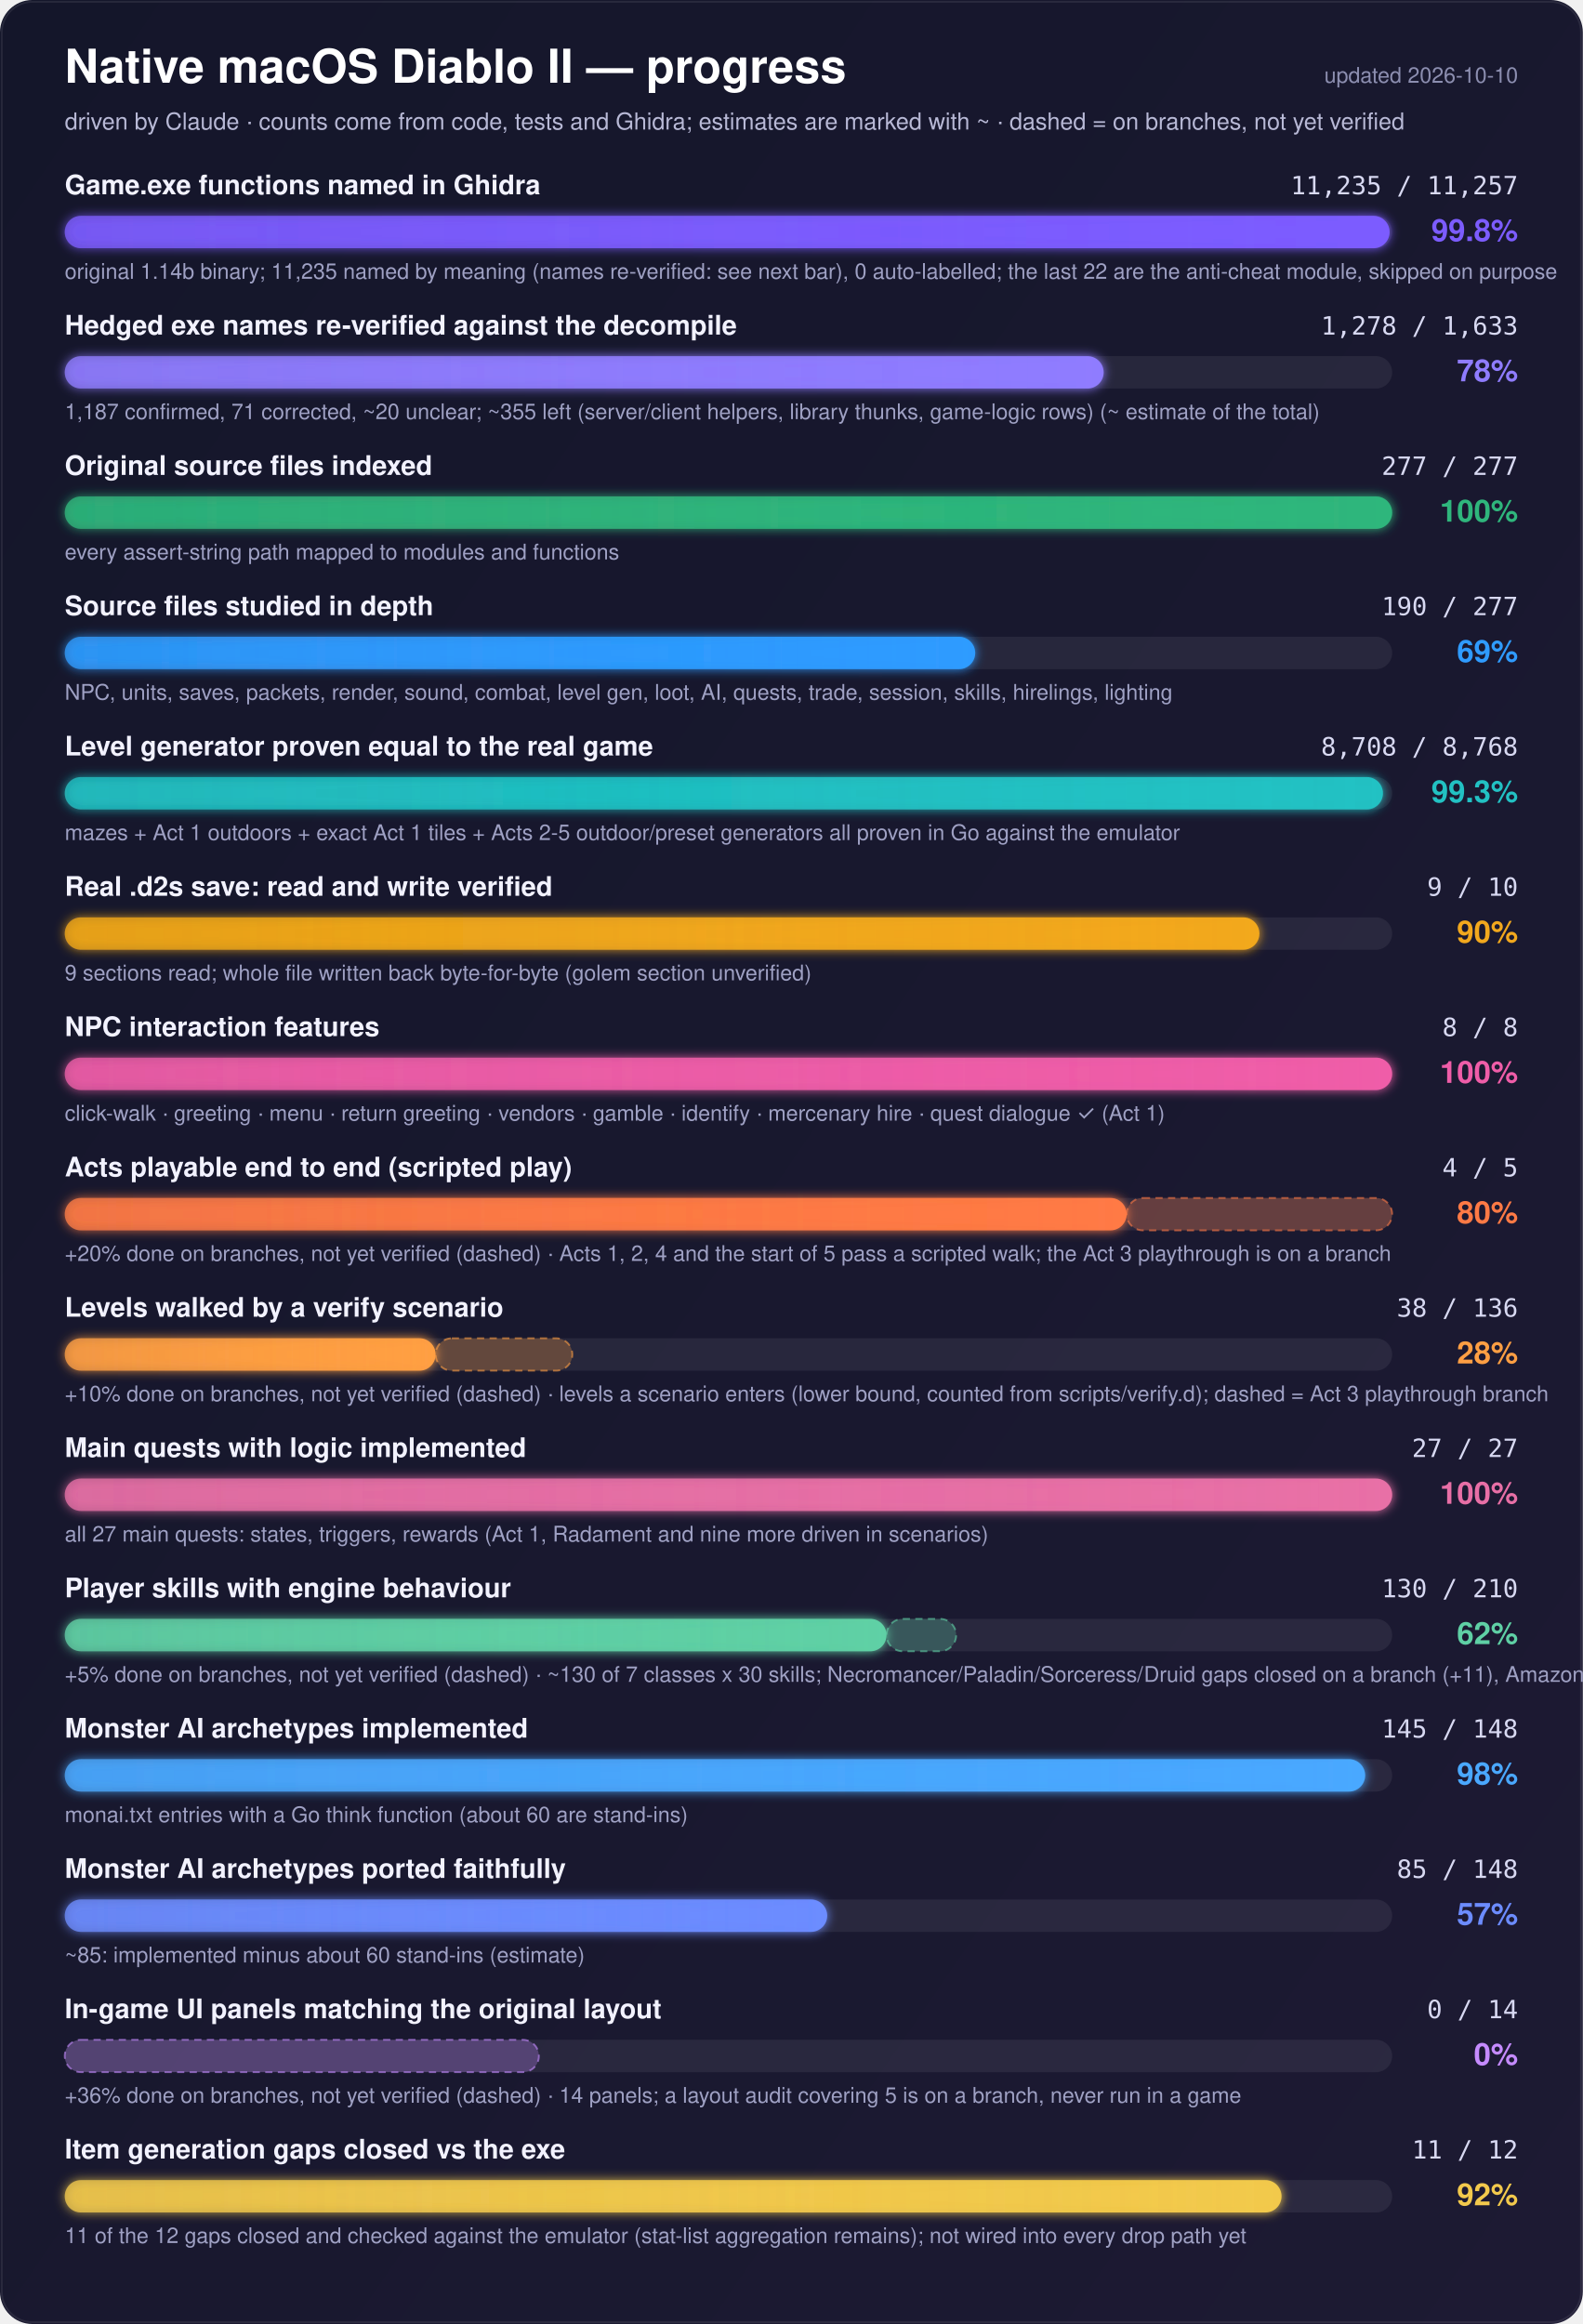
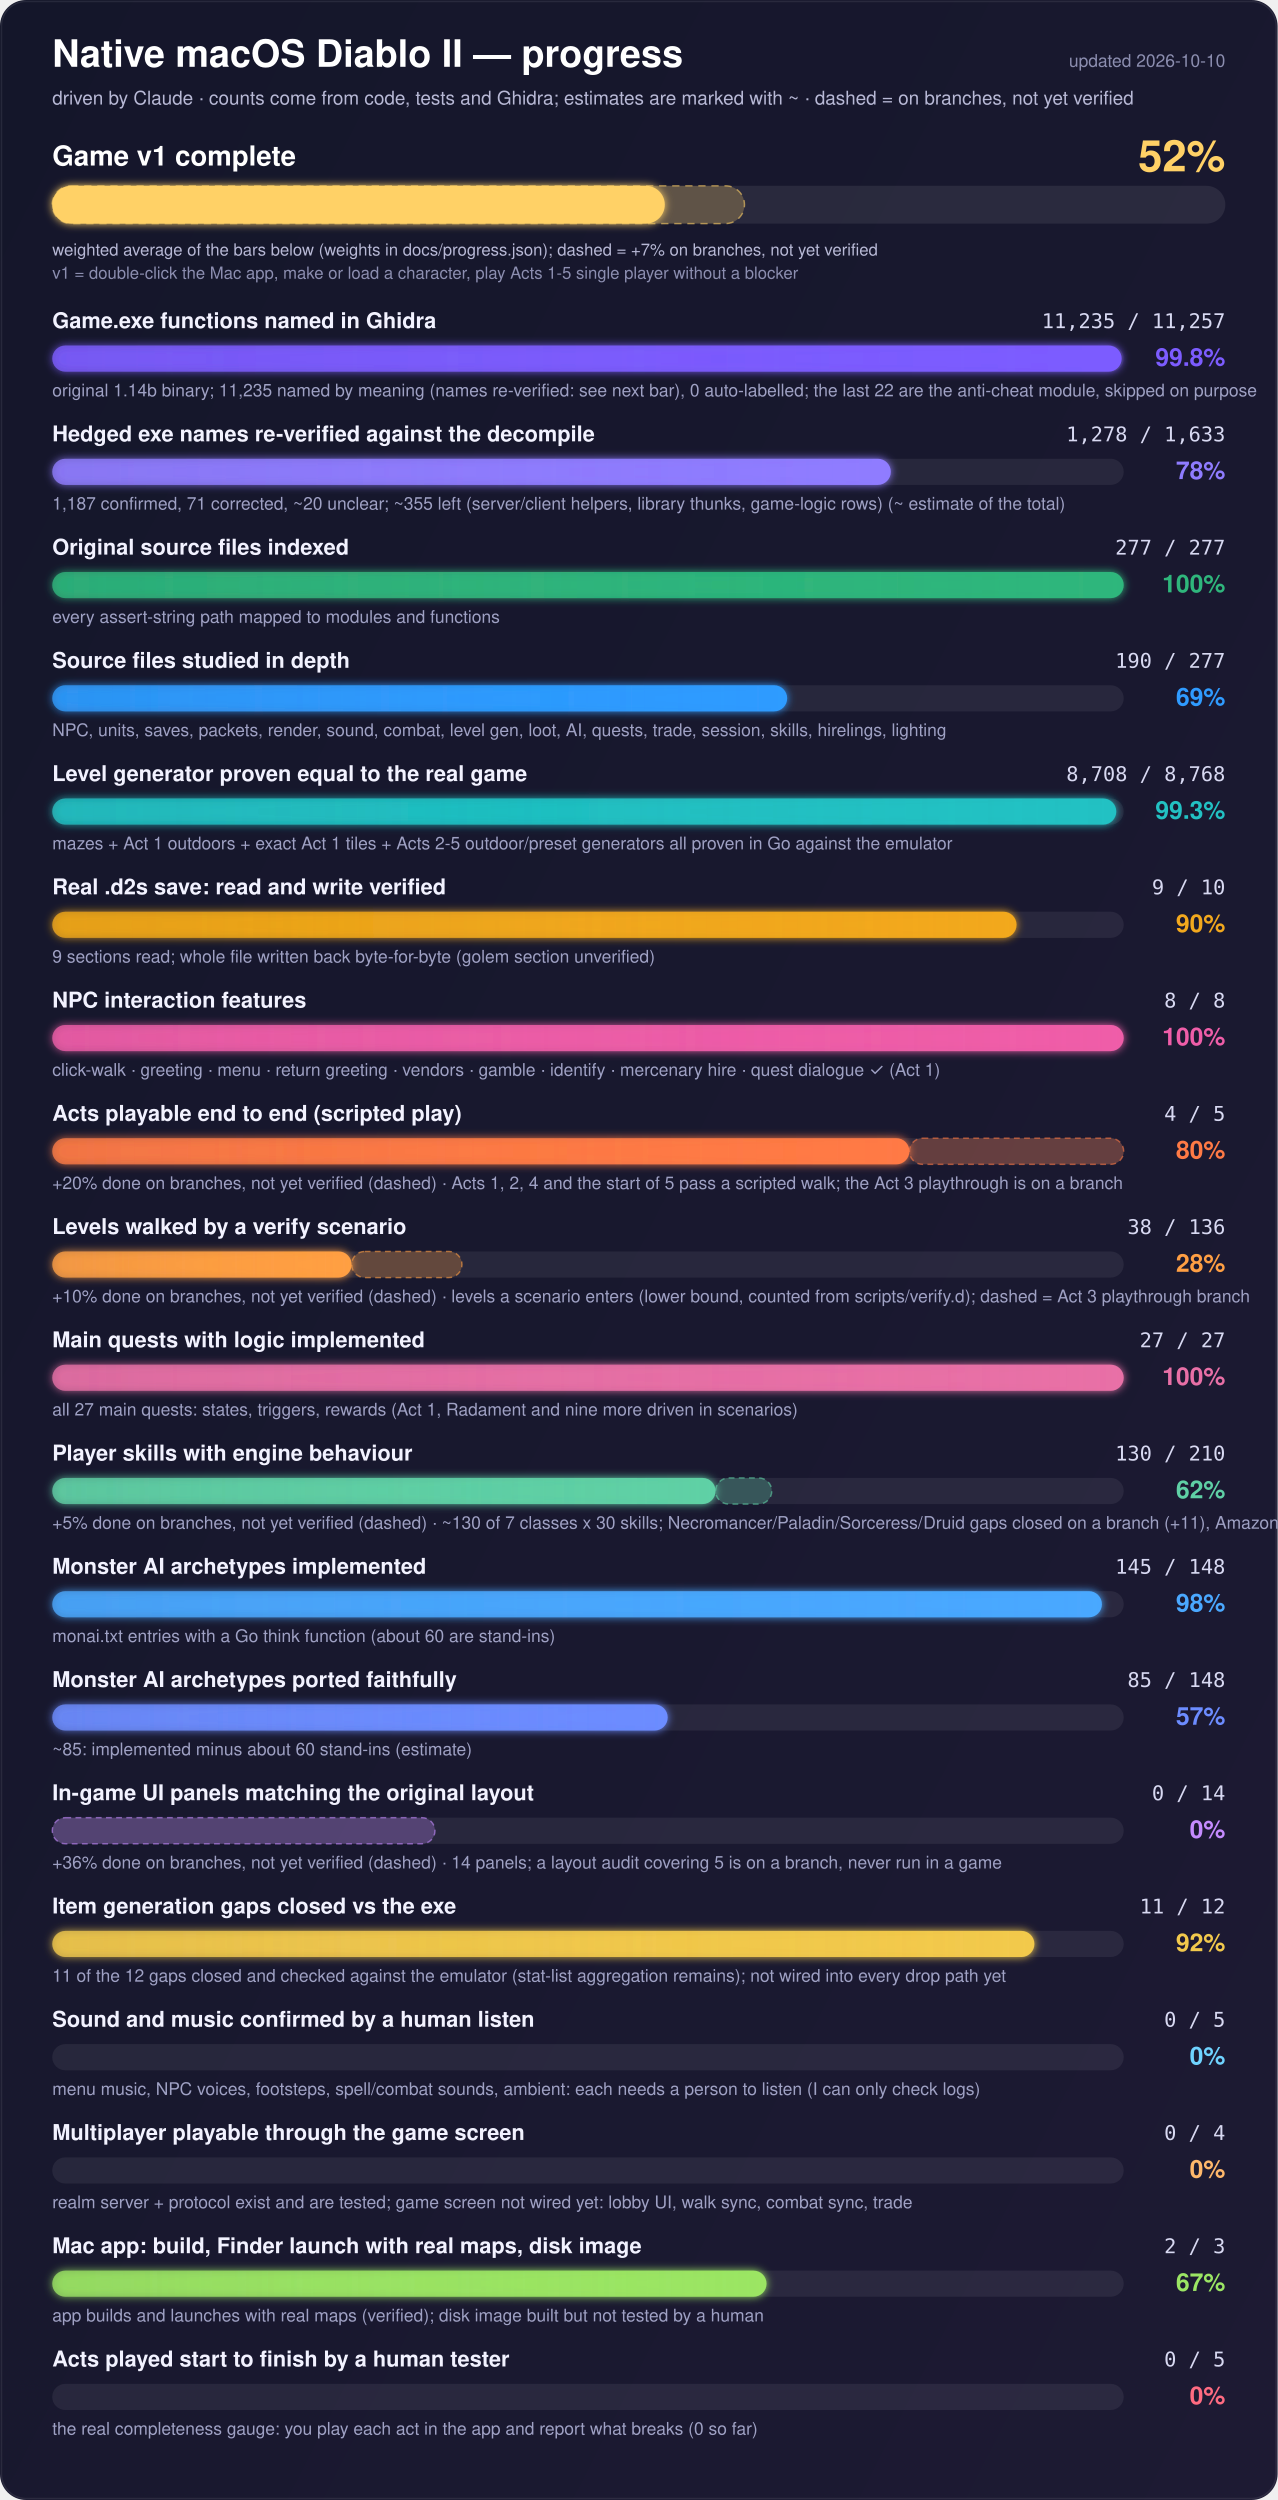
- <svg xmlns="http://www.w3.org/2000/svg" width="880" height="1292" viewBox="0 0 880 1292" role="img" aria-label="Native macOS Diablo II — progress">
+ <svg xmlns="http://www.w3.org/2000/svg" width="880" height="1722" viewBox="0 0 880 1722" role="img" aria-label="Native macOS Diablo II — progress">
  <defs>
    <linearGradient id="bg" x1="0" y1="0" x2="1" y2="1">
      <stop offset="0" stop-color="#14162a" />
      <stop offset="1" stop-color="#1d1a33" />
    </linearGradient>
    <linearGradient id="g0" x1="0" y1="0" x2="1" y2="0">
      <stop offset="0" stop-color="#7c5cff" stop-opacity="0.75" />
      <stop offset="1" stop-color="#7c5cff" />
    </linearGradient>
    <linearGradient id="g1" x1="0" y1="0" x2="1" y2="0">
      <stop offset="0" stop-color="#8f7cff" stop-opacity="0.75" />
      <stop offset="1" stop-color="#8f7cff" />
    </linearGradient>
    <linearGradient id="g2" x1="0" y1="0" x2="1" y2="0">
      <stop offset="0" stop-color="#2fb67c" stop-opacity="0.75" />
      <stop offset="1" stop-color="#2fb67c" />
    </linearGradient>
    <linearGradient id="g3" x1="0" y1="0" x2="1" y2="0">
      <stop offset="0" stop-color="#2f9bff" stop-opacity="0.75" />
      <stop offset="1" stop-color="#2f9bff" />
    </linearGradient>
    <linearGradient id="g4" x1="0" y1="0" x2="1" y2="0">
      <stop offset="0" stop-color="#22c1c3" stop-opacity="0.75" />
      <stop offset="1" stop-color="#22c1c3" />
    </linearGradient>
    <linearGradient id="g5" x1="0" y1="0" x2="1" y2="0">
      <stop offset="0" stop-color="#f2a81d" stop-opacity="0.75" />
      <stop offset="1" stop-color="#f2a81d" />
    </linearGradient>
    <linearGradient id="g6" x1="0" y1="0" x2="1" y2="0">
      <stop offset="0" stop-color="#ef5da8" stop-opacity="0.75" />
      <stop offset="1" stop-color="#ef5da8" />
    </linearGradient>
    <linearGradient id="g7" x1="0" y1="0" x2="1" y2="0">
      <stop offset="0" stop-color="#ff7a45" stop-opacity="0.75" />
      <stop offset="1" stop-color="#ff7a45" />
    </linearGradient>
    <linearGradient id="g8" x1="0" y1="0" x2="1" y2="0">
      <stop offset="0" stop-color="#ff9f43" stop-opacity="0.75" />
      <stop offset="1" stop-color="#ff9f43" />
    </linearGradient>
    <linearGradient id="g9" x1="0" y1="0" x2="1" y2="0">
      <stop offset="0" stop-color="#e86fa6" stop-opacity="0.75" />
      <stop offset="1" stop-color="#e86fa6" />
    </linearGradient>
    <linearGradient id="g10" x1="0" y1="0" x2="1" y2="0">
      <stop offset="0" stop-color="#5fd0a5" stop-opacity="0.75" />
      <stop offset="1" stop-color="#5fd0a5" />
    </linearGradient>
    <linearGradient id="g11" x1="0" y1="0" x2="1" y2="0">
      <stop offset="0" stop-color="#4aa8ff" stop-opacity="0.75" />
      <stop offset="1" stop-color="#4aa8ff" />
    </linearGradient>
    <linearGradient id="g12" x1="0" y1="0" x2="1" y2="0">
      <stop offset="0" stop-color="#6c8cff" stop-opacity="0.75" />
      <stop offset="1" stop-color="#6c8cff" />
    </linearGradient>
    <linearGradient id="g13" x1="0" y1="0" x2="1" y2="0">
      <stop offset="0" stop-color="#c58bff" stop-opacity="0.75" />
      <stop offset="1" stop-color="#c58bff" />
    </linearGradient>
    <linearGradient id="g14" x1="0" y1="0" x2="1" y2="0">
      <stop offset="0" stop-color="#f2c94c" stop-opacity="0.75" />
      <stop offset="1" stop-color="#f2c94c" />
+     </linearGradient>
+     <linearGradient id="g15" x1="0" y1="0" x2="1" y2="0">
+       <stop offset="0" stop-color="#6fd3ff" stop-opacity="0.75" />
+       <stop offset="1" stop-color="#6fd3ff" />
+     </linearGradient>
+     <linearGradient id="g16" x1="0" y1="0" x2="1" y2="0">
+       <stop offset="0" stop-color="#ffb86b" stop-opacity="0.75" />
+       <stop offset="1" stop-color="#ffb86b" />
+     </linearGradient>
+     <linearGradient id="g17" x1="0" y1="0" x2="1" y2="0">
+       <stop offset="0" stop-color="#9be564" stop-opacity="0.75" />
+       <stop offset="1" stop-color="#9be564" />
+     </linearGradient>
+     <linearGradient id="g18" x1="0" y1="0" x2="1" y2="0">
+       <stop offset="0" stop-color="#ff6b81" stop-opacity="0.75" />
+       <stop offset="1" stop-color="#ff6b81" />
    </linearGradient>
    <filter id="glow" x="-5%" y="-50%" width="110%" height="200%">
      <feGaussianBlur stdDeviation="3" result="b" />
      <feMerge>
        <feMergeNode in="b" />
        <feMergeNode in="SourceGraphic" />
      </feMerge>
    </filter>
  </defs>
-   <rect width="880" height="1292" rx="18" fill="url(#bg)" />
-   <rect x="1" y="1" width="878" height="1290" rx="17" fill="none" stroke="#ffffff" stroke-opacity="0.08" />
+   <rect width="880" height="1722" rx="18" fill="url(#bg)" />
+   <rect x="1" y="1" width="878" height="1720" rx="17" fill="none" stroke="#ffffff" stroke-opacity="0.08" />
  <text x="36" y="46" font-family="-apple-system,Segoe UI,Helvetica,Arial,sans-serif" font-size="26" font-weight="700" fill="#ffffff">Native macOS Diablo II — progress</text>
  <text x="36" y="72" font-family="-apple-system,Segoe UI,Helvetica,Arial,sans-serif" font-size="13" fill="#b8b9d6">driven by Claude · counts come from code, tests and Ghidra; estimates are marked with ~ · dashed = on branches, not yet verified</text>
  <text x="844" y="46" text-anchor="end" font-family="-apple-system,Segoe UI,Helvetica,Arial,sans-serif" font-size="12" fill="#8c8eb0">updated 2026-10-10</text>
-   <text x="36" y="108" font-family="-apple-system,Segoe UI,Helvetica,Arial,sans-serif" font-size="15" font-weight="600" fill="#f2f2ff">Game.exe functions named in Ghidra</text>
-   <text x="844" y="108" text-anchor="end" font-family="ui-monospace,SFMono-Regular,Menlo,monospace" font-size="14" fill="#d8d9f2">11,235 / 11,257</text>
-   <rect x="36" y="120" width="738" height="18" rx="9" fill="#ffffff" fill-opacity="0.07" />
-   <rect x="36" y="120" width="736.6" height="18" rx="9" fill="url(#g0)" filter="url(#glow)" />
-   <text x="844" y="134" text-anchor="end" font-family="-apple-system,Segoe UI,Helvetica,Arial,sans-serif" font-size="17" font-weight="700" fill="#7c5cff">99.8%</text>
-   <text x="36" y="155" font-family="-apple-system,Segoe UI,Helvetica,Arial,sans-serif" font-size="12" fill="#9fa1c4">original 1.14b binary; 11,235 named by meaning (names re-verified: see next bar), 0 auto-labelled; the last 22 are the anti-cheat module, skipped on purpose</text>
-   <text x="36" y="186" font-family="-apple-system,Segoe UI,Helvetica,Arial,sans-serif" font-size="15" font-weight="600" fill="#f2f2ff">Hedged exe names re-verified against the decompile</text>
-   <text x="844" y="186" text-anchor="end" font-family="ui-monospace,SFMono-Regular,Menlo,monospace" font-size="14" fill="#d8d9f2">1,278 / 1,633</text>
-   <rect x="36" y="198" width="738" height="18" rx="9" fill="#ffffff" fill-opacity="0.07" />
-   <rect x="36" y="198" width="577.6" height="18" rx="9" fill="url(#g1)" filter="url(#glow)" />
-   <text x="844" y="212" text-anchor="end" font-family="-apple-system,Segoe UI,Helvetica,Arial,sans-serif" font-size="17" font-weight="700" fill="#8f7cff">78%</text>
-   <text x="36" y="233" font-family="-apple-system,Segoe UI,Helvetica,Arial,sans-serif" font-size="12" fill="#9fa1c4">1,187 confirmed, 71 corrected, ~20 unclear; ~355 left (server/client helpers, library thunks, game-logic rows) (~ estimate of the total)</text>
-   <text x="36" y="264" font-family="-apple-system,Segoe UI,Helvetica,Arial,sans-serif" font-size="15" font-weight="600" fill="#f2f2ff">Original source files indexed</text>
-   <text x="844" y="264" text-anchor="end" font-family="ui-monospace,SFMono-Regular,Menlo,monospace" font-size="14" fill="#d8d9f2">277 / 277</text>
-   <rect x="36" y="276" width="738" height="18" rx="9" fill="#ffffff" fill-opacity="0.07" />
-   <rect x="36" y="276" width="738.0" height="18" rx="9" fill="url(#g2)" filter="url(#glow)" />
-   <text x="844" y="290" text-anchor="end" font-family="-apple-system,Segoe UI,Helvetica,Arial,sans-serif" font-size="17" font-weight="700" fill="#2fb67c">100%</text>
-   <text x="36" y="311" font-family="-apple-system,Segoe UI,Helvetica,Arial,sans-serif" font-size="12" fill="#9fa1c4">every assert-string path mapped to modules and functions</text>
-   <text x="36" y="342" font-family="-apple-system,Segoe UI,Helvetica,Arial,sans-serif" font-size="15" font-weight="600" fill="#f2f2ff">Source files studied in depth</text>
-   <text x="844" y="342" text-anchor="end" font-family="ui-monospace,SFMono-Regular,Menlo,monospace" font-size="14" fill="#d8d9f2">190 / 277</text>
-   <rect x="36" y="354" width="738" height="18" rx="9" fill="#ffffff" fill-opacity="0.07" />
-   <rect x="36" y="354" width="506.2" height="18" rx="9" fill="url(#g3)" filter="url(#glow)" />
-   <text x="844" y="368" text-anchor="end" font-family="-apple-system,Segoe UI,Helvetica,Arial,sans-serif" font-size="17" font-weight="700" fill="#2f9bff">69%</text>
-   <text x="36" y="389" font-family="-apple-system,Segoe UI,Helvetica,Arial,sans-serif" font-size="12" fill="#9fa1c4">NPC, units, saves, packets, render, sound, combat, level gen, loot, AI, quests, trade, session, skills, hirelings, lighting</text>
-   <text x="36" y="420" font-family="-apple-system,Segoe UI,Helvetica,Arial,sans-serif" font-size="15" font-weight="600" fill="#f2f2ff">Level generator proven equal to the real game</text>
-   <text x="844" y="420" text-anchor="end" font-family="ui-monospace,SFMono-Regular,Menlo,monospace" font-size="14" fill="#d8d9f2">8,708 / 8,768</text>
-   <rect x="36" y="432" width="738" height="18" rx="9" fill="#ffffff" fill-opacity="0.07" />
-   <rect x="36" y="432" width="732.9" height="18" rx="9" fill="url(#g4)" filter="url(#glow)" />
-   <text x="844" y="446" text-anchor="end" font-family="-apple-system,Segoe UI,Helvetica,Arial,sans-serif" font-size="17" font-weight="700" fill="#22c1c3">99.3%</text>
-   <text x="36" y="467" font-family="-apple-system,Segoe UI,Helvetica,Arial,sans-serif" font-size="12" fill="#9fa1c4">mazes + Act 1 outdoors + exact Act 1 tiles + Acts 2-5 outdoor/preset generators all proven in Go against the emulator</text>
-   <text x="36" y="498" font-family="-apple-system,Segoe UI,Helvetica,Arial,sans-serif" font-size="15" font-weight="600" fill="#f2f2ff">Real .d2s save: read and write verified</text>
-   <text x="844" y="498" text-anchor="end" font-family="ui-monospace,SFMono-Regular,Menlo,monospace" font-size="14" fill="#d8d9f2">9 / 10</text>
-   <rect x="36" y="510" width="738" height="18" rx="9" fill="#ffffff" fill-opacity="0.07" />
-   <rect x="36" y="510" width="664.2" height="18" rx="9" fill="url(#g5)" filter="url(#glow)" />
-   <text x="844" y="524" text-anchor="end" font-family="-apple-system,Segoe UI,Helvetica,Arial,sans-serif" font-size="17" font-weight="700" fill="#f2a81d">90%</text>
-   <text x="36" y="545" font-family="-apple-system,Segoe UI,Helvetica,Arial,sans-serif" font-size="12" fill="#9fa1c4">9 sections read; whole file written back byte-for-byte (golem section unverified)</text>
-   <text x="36" y="576" font-family="-apple-system,Segoe UI,Helvetica,Arial,sans-serif" font-size="15" font-weight="600" fill="#f2f2ff">NPC interaction features</text>
-   <text x="844" y="576" text-anchor="end" font-family="ui-monospace,SFMono-Regular,Menlo,monospace" font-size="14" fill="#d8d9f2">8 / 8</text>
-   <rect x="36" y="588" width="738" height="18" rx="9" fill="#ffffff" fill-opacity="0.07" />
-   <rect x="36" y="588" width="738.0" height="18" rx="9" fill="url(#g6)" filter="url(#glow)" />
-   <text x="844" y="602" text-anchor="end" font-family="-apple-system,Segoe UI,Helvetica,Arial,sans-serif" font-size="17" font-weight="700" fill="#ef5da8">100%</text>
-   <text x="36" y="623" font-family="-apple-system,Segoe UI,Helvetica,Arial,sans-serif" font-size="12" fill="#9fa1c4">click-walk · greeting · menu · return greeting · vendors · gamble · identify · mercenary hire · quest dialogue ✓ (Act 1)</text>
-   <text x="36" y="654" font-family="-apple-system,Segoe UI,Helvetica,Arial,sans-serif" font-size="15" font-weight="600" fill="#f2f2ff">Acts playable end to end (scripted play)</text>
-   <text x="844" y="654" text-anchor="end" font-family="ui-monospace,SFMono-Regular,Menlo,monospace" font-size="14" fill="#d8d9f2">4 / 5</text>
-   <rect x="36" y="666" width="738" height="18" rx="9" fill="#ffffff" fill-opacity="0.07" />
-   <rect x="36" y="666" width="590.4" height="18" rx="9" fill="url(#g7)" filter="url(#glow)" />
-   <rect x="626.4" y="666" width="147.6" height="18" rx="9" fill="#ff7a45" fill-opacity="0.28" stroke="#ff7a45" stroke-opacity="0.6" stroke-dasharray="4 3" />
-   <text x="844" y="680" text-anchor="end" font-family="-apple-system,Segoe UI,Helvetica,Arial,sans-serif" font-size="17" font-weight="700" fill="#ff7a45">80%</text>
-   <text x="36" y="701" font-family="-apple-system,Segoe UI,Helvetica,Arial,sans-serif" font-size="12" fill="#9fa1c4">+20% done on branches, not yet verified (dashed) · Acts 1, 2, 4 and the start of 5 pass a scripted walk; the Act 3 playthrough is on a branch</text>
-   <text x="36" y="732" font-family="-apple-system,Segoe UI,Helvetica,Arial,sans-serif" font-size="15" font-weight="600" fill="#f2f2ff">Levels walked by a verify scenario</text>
-   <text x="844" y="732" text-anchor="end" font-family="ui-monospace,SFMono-Regular,Menlo,monospace" font-size="14" fill="#d8d9f2">38 / 136</text>
-   <rect x="36" y="744" width="738" height="18" rx="9" fill="#ffffff" fill-opacity="0.07" />
-   <rect x="36" y="744" width="206.2" height="18" rx="9" fill="url(#g8)" filter="url(#glow)" />
-   <rect x="242.2" y="744" width="76.0" height="18" rx="9" fill="#ff9f43" fill-opacity="0.28" stroke="#ff9f43" stroke-opacity="0.6" stroke-dasharray="4 3" />
-   <text x="844" y="758" text-anchor="end" font-family="-apple-system,Segoe UI,Helvetica,Arial,sans-serif" font-size="17" font-weight="700" fill="#ff9f43">28%</text>
-   <text x="36" y="779" font-family="-apple-system,Segoe UI,Helvetica,Arial,sans-serif" font-size="12" fill="#9fa1c4">+10% done on branches, not yet verified (dashed) · levels a scenario enters (lower bound, counted from scripts/verify.d); dashed = Act 3 playthrough branch</text>
-   <text x="36" y="810" font-family="-apple-system,Segoe UI,Helvetica,Arial,sans-serif" font-size="15" font-weight="600" fill="#f2f2ff">Main quests with logic implemented</text>
-   <text x="844" y="810" text-anchor="end" font-family="ui-monospace,SFMono-Regular,Menlo,monospace" font-size="14" fill="#d8d9f2">27 / 27</text>
-   <rect x="36" y="822" width="738" height="18" rx="9" fill="#ffffff" fill-opacity="0.07" />
-   <rect x="36" y="822" width="738.0" height="18" rx="9" fill="url(#g9)" filter="url(#glow)" />
-   <text x="844" y="836" text-anchor="end" font-family="-apple-system,Segoe UI,Helvetica,Arial,sans-serif" font-size="17" font-weight="700" fill="#e86fa6">100%</text>
-   <text x="36" y="857" font-family="-apple-system,Segoe UI,Helvetica,Arial,sans-serif" font-size="12" fill="#9fa1c4">all 27 main quests: states, triggers, rewards (Act 1, Radament and nine more driven in scenarios)</text>
-   <text x="36" y="888" font-family="-apple-system,Segoe UI,Helvetica,Arial,sans-serif" font-size="15" font-weight="600" fill="#f2f2ff">Player skills with engine behaviour</text>
-   <text x="844" y="888" text-anchor="end" font-family="ui-monospace,SFMono-Regular,Menlo,monospace" font-size="14" fill="#d8d9f2">130 / 210</text>
-   <rect x="36" y="900" width="738" height="18" rx="9" fill="#ffffff" fill-opacity="0.07" />
-   <rect x="36" y="900" width="456.9" height="18" rx="9" fill="url(#g10)" filter="url(#glow)" />
-   <rect x="492.9" y="900" width="38.7" height="18" rx="9" fill="#5fd0a5" fill-opacity="0.28" stroke="#5fd0a5" stroke-opacity="0.6" stroke-dasharray="4 3" />
-   <text x="844" y="914" text-anchor="end" font-family="-apple-system,Segoe UI,Helvetica,Arial,sans-serif" font-size="17" font-weight="700" fill="#5fd0a5">62%</text>
-   <text x="36" y="935" font-family="-apple-system,Segoe UI,Helvetica,Arial,sans-serif" font-size="12" fill="#9fa1c4">+5% done on branches, not yet verified (dashed) · ~130 of 7 classes x 30 skills; Necromancer/Paladin/Sorceress/Druid gaps closed on a branch (+11), Amazon/Barbarian/Assassin in progress</text>
-   <text x="36" y="966" font-family="-apple-system,Segoe UI,Helvetica,Arial,sans-serif" font-size="15" font-weight="600" fill="#f2f2ff">Monster AI archetypes implemented</text>
-   <text x="844" y="966" text-anchor="end" font-family="ui-monospace,SFMono-Regular,Menlo,monospace" font-size="14" fill="#d8d9f2">145 / 148</text>
-   <rect x="36" y="978" width="738" height="18" rx="9" fill="#ffffff" fill-opacity="0.07" />
-   <rect x="36" y="978" width="723.0" height="18" rx="9" fill="url(#g11)" filter="url(#glow)" />
-   <text x="844" y="992" text-anchor="end" font-family="-apple-system,Segoe UI,Helvetica,Arial,sans-serif" font-size="17" font-weight="700" fill="#4aa8ff">98%</text>
-   <text x="36" y="1013" font-family="-apple-system,Segoe UI,Helvetica,Arial,sans-serif" font-size="12" fill="#9fa1c4">monai.txt entries with a Go think function (about 60 are stand-ins)</text>
-   <text x="36" y="1044" font-family="-apple-system,Segoe UI,Helvetica,Arial,sans-serif" font-size="15" font-weight="600" fill="#f2f2ff">Monster AI archetypes ported faithfully</text>
-   <text x="844" y="1044" text-anchor="end" font-family="ui-monospace,SFMono-Regular,Menlo,monospace" font-size="14" fill="#d8d9f2">85 / 148</text>
-   <rect x="36" y="1056" width="738" height="18" rx="9" fill="#ffffff" fill-opacity="0.07" />
-   <rect x="36" y="1056" width="423.9" height="18" rx="9" fill="url(#g12)" filter="url(#glow)" />
-   <text x="844" y="1070" text-anchor="end" font-family="-apple-system,Segoe UI,Helvetica,Arial,sans-serif" font-size="17" font-weight="700" fill="#6c8cff">57%</text>
-   <text x="36" y="1091" font-family="-apple-system,Segoe UI,Helvetica,Arial,sans-serif" font-size="12" fill="#9fa1c4">~85: implemented minus about 60 stand-ins (estimate)</text>
-   <text x="36" y="1122" font-family="-apple-system,Segoe UI,Helvetica,Arial,sans-serif" font-size="15" font-weight="600" fill="#f2f2ff">In-game UI panels matching the original layout</text>
-   <text x="844" y="1122" text-anchor="end" font-family="ui-monospace,SFMono-Regular,Menlo,monospace" font-size="14" fill="#d8d9f2">0 / 14</text>
-   <rect x="36" y="1134" width="738" height="18" rx="9" fill="#ffffff" fill-opacity="0.07" />
-   <rect x="36.0" y="1134" width="263.6" height="18" rx="9" fill="#c58bff" fill-opacity="0.28" stroke="#c58bff" stroke-opacity="0.6" stroke-dasharray="4 3" />
-   <text x="844" y="1148" text-anchor="end" font-family="-apple-system,Segoe UI,Helvetica,Arial,sans-serif" font-size="17" font-weight="700" fill="#c58bff">0%</text>
-   <text x="36" y="1169" font-family="-apple-system,Segoe UI,Helvetica,Arial,sans-serif" font-size="12" fill="#9fa1c4">+36% done on branches, not yet verified (dashed) · 14 panels; a layout audit covering 5 is on a branch, never run in a game</text>
-   <text x="36" y="1200" font-family="-apple-system,Segoe UI,Helvetica,Arial,sans-serif" font-size="15" font-weight="600" fill="#f2f2ff">Item generation gaps closed vs the exe</text>
-   <text x="844" y="1200" text-anchor="end" font-family="ui-monospace,SFMono-Regular,Menlo,monospace" font-size="14" fill="#d8d9f2">11 / 12</text>
-   <rect x="36" y="1212" width="738" height="18" rx="9" fill="#ffffff" fill-opacity="0.07" />
-   <rect x="36" y="1212" width="676.5" height="18" rx="9" fill="url(#g14)" filter="url(#glow)" />
-   <text x="844" y="1226" text-anchor="end" font-family="-apple-system,Segoe UI,Helvetica,Arial,sans-serif" font-size="17" font-weight="700" fill="#f2c94c">92%</text>
-   <text x="36" y="1247" font-family="-apple-system,Segoe UI,Helvetica,Arial,sans-serif" font-size="12" fill="#9fa1c4">11 of the 12 gaps closed and checked against the emulator (stat-list aggregation remains); not wired into every drop path yet</text>
+   <text x="36" y="114" font-family="-apple-system,Segoe UI,Helvetica,Arial,sans-serif" font-size="19" font-weight="700" fill="#ffffff">Game v1 complete</text>
+   <text x="844" y="118" text-anchor="end" font-family="-apple-system,Segoe UI,Helvetica,Arial,sans-serif" font-size="30" font-weight="800" fill="#ffd166">52%</text>
+   <rect x="36" y="128" width="808" height="26" rx="13" fill="#ffffff" fill-opacity="0.08" />
+   <rect x="36" y="128" width="476.8" height="26" rx="13" fill="#ffd166" fill-opacity="0.25" stroke="#ffd166" stroke-opacity="0.6" stroke-dasharray="5 4" />
+   <rect x="36" y="128" width="421.9" height="26" rx="13" fill="#ffd166" filter="url(#glow)" />
+   <text x="36" y="176" font-family="-apple-system,Segoe UI,Helvetica,Arial,sans-serif" font-size="11.5" fill="#b8b9d6">weighted average of the bars below (weights in docs/progress.json); dashed = +7% on branches, not yet verified</text>
+   <text x="36" y="192" font-family="-apple-system,Segoe UI,Helvetica,Arial,sans-serif" font-size="11.5" fill="#8c8eb0">v1 = double-click the Mac app, make or load a character, play Acts 1-5 single player without a blocker</text>
+   <text x="36" y="226" font-family="-apple-system,Segoe UI,Helvetica,Arial,sans-serif" font-size="15" font-weight="600" fill="#f2f2ff">Game.exe functions named in Ghidra</text>
+   <text x="844" y="226" text-anchor="end" font-family="ui-monospace,SFMono-Regular,Menlo,monospace" font-size="14" fill="#d8d9f2">11,235 / 11,257</text>
+   <rect x="36" y="238" width="738" height="18" rx="9" fill="#ffffff" fill-opacity="0.07" />
+   <rect x="36" y="238" width="736.6" height="18" rx="9" fill="url(#g0)" filter="url(#glow)" />
+   <text x="844" y="252" text-anchor="end" font-family="-apple-system,Segoe UI,Helvetica,Arial,sans-serif" font-size="17" font-weight="700" fill="#7c5cff">99.8%</text>
+   <text x="36" y="273" font-family="-apple-system,Segoe UI,Helvetica,Arial,sans-serif" font-size="12" fill="#9fa1c4">original 1.14b binary; 11,235 named by meaning (names re-verified: see next bar), 0 auto-labelled; the last 22 are the anti-cheat module, skipped on purpose</text>
+   <text x="36" y="304" font-family="-apple-system,Segoe UI,Helvetica,Arial,sans-serif" font-size="15" font-weight="600" fill="#f2f2ff">Hedged exe names re-verified against the decompile</text>
+   <text x="844" y="304" text-anchor="end" font-family="ui-monospace,SFMono-Regular,Menlo,monospace" font-size="14" fill="#d8d9f2">1,278 / 1,633</text>
+   <rect x="36" y="316" width="738" height="18" rx="9" fill="#ffffff" fill-opacity="0.07" />
+   <rect x="36" y="316" width="577.6" height="18" rx="9" fill="url(#g1)" filter="url(#glow)" />
+   <text x="844" y="330" text-anchor="end" font-family="-apple-system,Segoe UI,Helvetica,Arial,sans-serif" font-size="17" font-weight="700" fill="#8f7cff">78%</text>
+   <text x="36" y="351" font-family="-apple-system,Segoe UI,Helvetica,Arial,sans-serif" font-size="12" fill="#9fa1c4">1,187 confirmed, 71 corrected, ~20 unclear; ~355 left (server/client helpers, library thunks, game-logic rows) (~ estimate of the total)</text>
+   <text x="36" y="382" font-family="-apple-system,Segoe UI,Helvetica,Arial,sans-serif" font-size="15" font-weight="600" fill="#f2f2ff">Original source files indexed</text>
+   <text x="844" y="382" text-anchor="end" font-family="ui-monospace,SFMono-Regular,Menlo,monospace" font-size="14" fill="#d8d9f2">277 / 277</text>
+   <rect x="36" y="394" width="738" height="18" rx="9" fill="#ffffff" fill-opacity="0.07" />
+   <rect x="36" y="394" width="738.0" height="18" rx="9" fill="url(#g2)" filter="url(#glow)" />
+   <text x="844" y="408" text-anchor="end" font-family="-apple-system,Segoe UI,Helvetica,Arial,sans-serif" font-size="17" font-weight="700" fill="#2fb67c">100%</text>
+   <text x="36" y="429" font-family="-apple-system,Segoe UI,Helvetica,Arial,sans-serif" font-size="12" fill="#9fa1c4">every assert-string path mapped to modules and functions</text>
+   <text x="36" y="460" font-family="-apple-system,Segoe UI,Helvetica,Arial,sans-serif" font-size="15" font-weight="600" fill="#f2f2ff">Source files studied in depth</text>
+   <text x="844" y="460" text-anchor="end" font-family="ui-monospace,SFMono-Regular,Menlo,monospace" font-size="14" fill="#d8d9f2">190 / 277</text>
+   <rect x="36" y="472" width="738" height="18" rx="9" fill="#ffffff" fill-opacity="0.07" />
+   <rect x="36" y="472" width="506.2" height="18" rx="9" fill="url(#g3)" filter="url(#glow)" />
+   <text x="844" y="486" text-anchor="end" font-family="-apple-system,Segoe UI,Helvetica,Arial,sans-serif" font-size="17" font-weight="700" fill="#2f9bff">69%</text>
+   <text x="36" y="507" font-family="-apple-system,Segoe UI,Helvetica,Arial,sans-serif" font-size="12" fill="#9fa1c4">NPC, units, saves, packets, render, sound, combat, level gen, loot, AI, quests, trade, session, skills, hirelings, lighting</text>
+   <text x="36" y="538" font-family="-apple-system,Segoe UI,Helvetica,Arial,sans-serif" font-size="15" font-weight="600" fill="#f2f2ff">Level generator proven equal to the real game</text>
+   <text x="844" y="538" text-anchor="end" font-family="ui-monospace,SFMono-Regular,Menlo,monospace" font-size="14" fill="#d8d9f2">8,708 / 8,768</text>
+   <rect x="36" y="550" width="738" height="18" rx="9" fill="#ffffff" fill-opacity="0.07" />
+   <rect x="36" y="550" width="732.9" height="18" rx="9" fill="url(#g4)" filter="url(#glow)" />
+   <text x="844" y="564" text-anchor="end" font-family="-apple-system,Segoe UI,Helvetica,Arial,sans-serif" font-size="17" font-weight="700" fill="#22c1c3">99.3%</text>
+   <text x="36" y="585" font-family="-apple-system,Segoe UI,Helvetica,Arial,sans-serif" font-size="12" fill="#9fa1c4">mazes + Act 1 outdoors + exact Act 1 tiles + Acts 2-5 outdoor/preset generators all proven in Go against the emulator</text>
+   <text x="36" y="616" font-family="-apple-system,Segoe UI,Helvetica,Arial,sans-serif" font-size="15" font-weight="600" fill="#f2f2ff">Real .d2s save: read and write verified</text>
+   <text x="844" y="616" text-anchor="end" font-family="ui-monospace,SFMono-Regular,Menlo,monospace" font-size="14" fill="#d8d9f2">9 / 10</text>
+   <rect x="36" y="628" width="738" height="18" rx="9" fill="#ffffff" fill-opacity="0.07" />
+   <rect x="36" y="628" width="664.2" height="18" rx="9" fill="url(#g5)" filter="url(#glow)" />
+   <text x="844" y="642" text-anchor="end" font-family="-apple-system,Segoe UI,Helvetica,Arial,sans-serif" font-size="17" font-weight="700" fill="#f2a81d">90%</text>
+   <text x="36" y="663" font-family="-apple-system,Segoe UI,Helvetica,Arial,sans-serif" font-size="12" fill="#9fa1c4">9 sections read; whole file written back byte-for-byte (golem section unverified)</text>
+   <text x="36" y="694" font-family="-apple-system,Segoe UI,Helvetica,Arial,sans-serif" font-size="15" font-weight="600" fill="#f2f2ff">NPC interaction features</text>
+   <text x="844" y="694" text-anchor="end" font-family="ui-monospace,SFMono-Regular,Menlo,monospace" font-size="14" fill="#d8d9f2">8 / 8</text>
+   <rect x="36" y="706" width="738" height="18" rx="9" fill="#ffffff" fill-opacity="0.07" />
+   <rect x="36" y="706" width="738.0" height="18" rx="9" fill="url(#g6)" filter="url(#glow)" />
+   <text x="844" y="720" text-anchor="end" font-family="-apple-system,Segoe UI,Helvetica,Arial,sans-serif" font-size="17" font-weight="700" fill="#ef5da8">100%</text>
+   <text x="36" y="741" font-family="-apple-system,Segoe UI,Helvetica,Arial,sans-serif" font-size="12" fill="#9fa1c4">click-walk · greeting · menu · return greeting · vendors · gamble · identify · mercenary hire · quest dialogue ✓ (Act 1)</text>
+   <text x="36" y="772" font-family="-apple-system,Segoe UI,Helvetica,Arial,sans-serif" font-size="15" font-weight="600" fill="#f2f2ff">Acts playable end to end (scripted play)</text>
+   <text x="844" y="772" text-anchor="end" font-family="ui-monospace,SFMono-Regular,Menlo,monospace" font-size="14" fill="#d8d9f2">4 / 5</text>
+   <rect x="36" y="784" width="738" height="18" rx="9" fill="#ffffff" fill-opacity="0.07" />
+   <rect x="36" y="784" width="590.4" height="18" rx="9" fill="url(#g7)" filter="url(#glow)" />
+   <rect x="626.4" y="784" width="147.6" height="18" rx="9" fill="#ff7a45" fill-opacity="0.28" stroke="#ff7a45" stroke-opacity="0.6" stroke-dasharray="4 3" />
+   <text x="844" y="798" text-anchor="end" font-family="-apple-system,Segoe UI,Helvetica,Arial,sans-serif" font-size="17" font-weight="700" fill="#ff7a45">80%</text>
+   <text x="36" y="819" font-family="-apple-system,Segoe UI,Helvetica,Arial,sans-serif" font-size="12" fill="#9fa1c4">+20% done on branches, not yet verified (dashed) · Acts 1, 2, 4 and the start of 5 pass a scripted walk; the Act 3 playthrough is on a branch</text>
+   <text x="36" y="850" font-family="-apple-system,Segoe UI,Helvetica,Arial,sans-serif" font-size="15" font-weight="600" fill="#f2f2ff">Levels walked by a verify scenario</text>
+   <text x="844" y="850" text-anchor="end" font-family="ui-monospace,SFMono-Regular,Menlo,monospace" font-size="14" fill="#d8d9f2">38 / 136</text>
+   <rect x="36" y="862" width="738" height="18" rx="9" fill="#ffffff" fill-opacity="0.07" />
+   <rect x="36" y="862" width="206.2" height="18" rx="9" fill="url(#g8)" filter="url(#glow)" />
+   <rect x="242.2" y="862" width="76.0" height="18" rx="9" fill="#ff9f43" fill-opacity="0.28" stroke="#ff9f43" stroke-opacity="0.6" stroke-dasharray="4 3" />
+   <text x="844" y="876" text-anchor="end" font-family="-apple-system,Segoe UI,Helvetica,Arial,sans-serif" font-size="17" font-weight="700" fill="#ff9f43">28%</text>
+   <text x="36" y="897" font-family="-apple-system,Segoe UI,Helvetica,Arial,sans-serif" font-size="12" fill="#9fa1c4">+10% done on branches, not yet verified (dashed) · levels a scenario enters (lower bound, counted from scripts/verify.d); dashed = Act 3 playthrough branch</text>
+   <text x="36" y="928" font-family="-apple-system,Segoe UI,Helvetica,Arial,sans-serif" font-size="15" font-weight="600" fill="#f2f2ff">Main quests with logic implemented</text>
+   <text x="844" y="928" text-anchor="end" font-family="ui-monospace,SFMono-Regular,Menlo,monospace" font-size="14" fill="#d8d9f2">27 / 27</text>
+   <rect x="36" y="940" width="738" height="18" rx="9" fill="#ffffff" fill-opacity="0.07" />
+   <rect x="36" y="940" width="738.0" height="18" rx="9" fill="url(#g9)" filter="url(#glow)" />
+   <text x="844" y="954" text-anchor="end" font-family="-apple-system,Segoe UI,Helvetica,Arial,sans-serif" font-size="17" font-weight="700" fill="#e86fa6">100%</text>
+   <text x="36" y="975" font-family="-apple-system,Segoe UI,Helvetica,Arial,sans-serif" font-size="12" fill="#9fa1c4">all 27 main quests: states, triggers, rewards (Act 1, Radament and nine more driven in scenarios)</text>
+   <text x="36" y="1006" font-family="-apple-system,Segoe UI,Helvetica,Arial,sans-serif" font-size="15" font-weight="600" fill="#f2f2ff">Player skills with engine behaviour</text>
+   <text x="844" y="1006" text-anchor="end" font-family="ui-monospace,SFMono-Regular,Menlo,monospace" font-size="14" fill="#d8d9f2">130 / 210</text>
+   <rect x="36" y="1018" width="738" height="18" rx="9" fill="#ffffff" fill-opacity="0.07" />
+   <rect x="36" y="1018" width="456.9" height="18" rx="9" fill="url(#g10)" filter="url(#glow)" />
+   <rect x="492.9" y="1018" width="38.7" height="18" rx="9" fill="#5fd0a5" fill-opacity="0.28" stroke="#5fd0a5" stroke-opacity="0.6" stroke-dasharray="4 3" />
+   <text x="844" y="1032" text-anchor="end" font-family="-apple-system,Segoe UI,Helvetica,Arial,sans-serif" font-size="17" font-weight="700" fill="#5fd0a5">62%</text>
+   <text x="36" y="1053" font-family="-apple-system,Segoe UI,Helvetica,Arial,sans-serif" font-size="12" fill="#9fa1c4">+5% done on branches, not yet verified (dashed) · ~130 of 7 classes x 30 skills; Necromancer/Paladin/Sorceress/Druid gaps closed on a branch (+11), Amazon/Barbarian/Assassin in progress</text>
+   <text x="36" y="1084" font-family="-apple-system,Segoe UI,Helvetica,Arial,sans-serif" font-size="15" font-weight="600" fill="#f2f2ff">Monster AI archetypes implemented</text>
+   <text x="844" y="1084" text-anchor="end" font-family="ui-monospace,SFMono-Regular,Menlo,monospace" font-size="14" fill="#d8d9f2">145 / 148</text>
+   <rect x="36" y="1096" width="738" height="18" rx="9" fill="#ffffff" fill-opacity="0.07" />
+   <rect x="36" y="1096" width="723.0" height="18" rx="9" fill="url(#g11)" filter="url(#glow)" />
+   <text x="844" y="1110" text-anchor="end" font-family="-apple-system,Segoe UI,Helvetica,Arial,sans-serif" font-size="17" font-weight="700" fill="#4aa8ff">98%</text>
+   <text x="36" y="1131" font-family="-apple-system,Segoe UI,Helvetica,Arial,sans-serif" font-size="12" fill="#9fa1c4">monai.txt entries with a Go think function (about 60 are stand-ins)</text>
+   <text x="36" y="1162" font-family="-apple-system,Segoe UI,Helvetica,Arial,sans-serif" font-size="15" font-weight="600" fill="#f2f2ff">Monster AI archetypes ported faithfully</text>
+   <text x="844" y="1162" text-anchor="end" font-family="ui-monospace,SFMono-Regular,Menlo,monospace" font-size="14" fill="#d8d9f2">85 / 148</text>
+   <rect x="36" y="1174" width="738" height="18" rx="9" fill="#ffffff" fill-opacity="0.07" />
+   <rect x="36" y="1174" width="423.9" height="18" rx="9" fill="url(#g12)" filter="url(#glow)" />
+   <text x="844" y="1188" text-anchor="end" font-family="-apple-system,Segoe UI,Helvetica,Arial,sans-serif" font-size="17" font-weight="700" fill="#6c8cff">57%</text>
+   <text x="36" y="1209" font-family="-apple-system,Segoe UI,Helvetica,Arial,sans-serif" font-size="12" fill="#9fa1c4">~85: implemented minus about 60 stand-ins (estimate)</text>
+   <text x="36" y="1240" font-family="-apple-system,Segoe UI,Helvetica,Arial,sans-serif" font-size="15" font-weight="600" fill="#f2f2ff">In-game UI panels matching the original layout</text>
+   <text x="844" y="1240" text-anchor="end" font-family="ui-monospace,SFMono-Regular,Menlo,monospace" font-size="14" fill="#d8d9f2">0 / 14</text>
+   <rect x="36" y="1252" width="738" height="18" rx="9" fill="#ffffff" fill-opacity="0.07" />
+   <rect x="36.0" y="1252" width="263.6" height="18" rx="9" fill="#c58bff" fill-opacity="0.28" stroke="#c58bff" stroke-opacity="0.6" stroke-dasharray="4 3" />
+   <text x="844" y="1266" text-anchor="end" font-family="-apple-system,Segoe UI,Helvetica,Arial,sans-serif" font-size="17" font-weight="700" fill="#c58bff">0%</text>
+   <text x="36" y="1287" font-family="-apple-system,Segoe UI,Helvetica,Arial,sans-serif" font-size="12" fill="#9fa1c4">+36% done on branches, not yet verified (dashed) · 14 panels; a layout audit covering 5 is on a branch, never run in a game</text>
+   <text x="36" y="1318" font-family="-apple-system,Segoe UI,Helvetica,Arial,sans-serif" font-size="15" font-weight="600" fill="#f2f2ff">Item generation gaps closed vs the exe</text>
+   <text x="844" y="1318" text-anchor="end" font-family="ui-monospace,SFMono-Regular,Menlo,monospace" font-size="14" fill="#d8d9f2">11 / 12</text>
+   <rect x="36" y="1330" width="738" height="18" rx="9" fill="#ffffff" fill-opacity="0.07" />
+   <rect x="36" y="1330" width="676.5" height="18" rx="9" fill="url(#g14)" filter="url(#glow)" />
+   <text x="844" y="1344" text-anchor="end" font-family="-apple-system,Segoe UI,Helvetica,Arial,sans-serif" font-size="17" font-weight="700" fill="#f2c94c">92%</text>
+   <text x="36" y="1365" font-family="-apple-system,Segoe UI,Helvetica,Arial,sans-serif" font-size="12" fill="#9fa1c4">11 of the 12 gaps closed and checked against the emulator (stat-list aggregation remains); not wired into every drop path yet</text>
+   <text x="36" y="1396" font-family="-apple-system,Segoe UI,Helvetica,Arial,sans-serif" font-size="15" font-weight="600" fill="#f2f2ff">Sound and music confirmed by a human listen</text>
+   <text x="844" y="1396" text-anchor="end" font-family="ui-monospace,SFMono-Regular,Menlo,monospace" font-size="14" fill="#d8d9f2">0 / 5</text>
+   <rect x="36" y="1408" width="738" height="18" rx="9" fill="#ffffff" fill-opacity="0.07" />
+   <text x="844" y="1422" text-anchor="end" font-family="-apple-system,Segoe UI,Helvetica,Arial,sans-serif" font-size="17" font-weight="700" fill="#6fd3ff">0%</text>
+   <text x="36" y="1443" font-family="-apple-system,Segoe UI,Helvetica,Arial,sans-serif" font-size="12" fill="#9fa1c4">menu music, NPC voices, footsteps, spell/combat sounds, ambient: each needs a person to listen (I can only check logs)</text>
+   <text x="36" y="1474" font-family="-apple-system,Segoe UI,Helvetica,Arial,sans-serif" font-size="15" font-weight="600" fill="#f2f2ff">Multiplayer playable through the game screen</text>
+   <text x="844" y="1474" text-anchor="end" font-family="ui-monospace,SFMono-Regular,Menlo,monospace" font-size="14" fill="#d8d9f2">0 / 4</text>
+   <rect x="36" y="1486" width="738" height="18" rx="9" fill="#ffffff" fill-opacity="0.07" />
+   <text x="844" y="1500" text-anchor="end" font-family="-apple-system,Segoe UI,Helvetica,Arial,sans-serif" font-size="17" font-weight="700" fill="#ffb86b">0%</text>
+   <text x="36" y="1521" font-family="-apple-system,Segoe UI,Helvetica,Arial,sans-serif" font-size="12" fill="#9fa1c4">realm server + protocol exist and are tested; game screen not wired yet: lobby UI, walk sync, combat sync, trade</text>
+   <text x="36" y="1552" font-family="-apple-system,Segoe UI,Helvetica,Arial,sans-serif" font-size="15" font-weight="600" fill="#f2f2ff">Mac app: build, Finder launch with real maps, disk image</text>
+   <text x="844" y="1552" text-anchor="end" font-family="ui-monospace,SFMono-Regular,Menlo,monospace" font-size="14" fill="#d8d9f2">2 / 3</text>
+   <rect x="36" y="1564" width="738" height="18" rx="9" fill="#ffffff" fill-opacity="0.07" />
+   <rect x="36" y="1564" width="492.0" height="18" rx="9" fill="url(#g17)" filter="url(#glow)" />
+   <text x="844" y="1578" text-anchor="end" font-family="-apple-system,Segoe UI,Helvetica,Arial,sans-serif" font-size="17" font-weight="700" fill="#9be564">67%</text>
+   <text x="36" y="1599" font-family="-apple-system,Segoe UI,Helvetica,Arial,sans-serif" font-size="12" fill="#9fa1c4">app builds and launches with real maps (verified); disk image built but not tested by a human</text>
+   <text x="36" y="1630" font-family="-apple-system,Segoe UI,Helvetica,Arial,sans-serif" font-size="15" font-weight="600" fill="#f2f2ff">Acts played start to finish by a human tester</text>
+   <text x="844" y="1630" text-anchor="end" font-family="ui-monospace,SFMono-Regular,Menlo,monospace" font-size="14" fill="#d8d9f2">0 / 5</text>
+   <rect x="36" y="1642" width="738" height="18" rx="9" fill="#ffffff" fill-opacity="0.07" />
+   <text x="844" y="1656" text-anchor="end" font-family="-apple-system,Segoe UI,Helvetica,Arial,sans-serif" font-size="17" font-weight="700" fill="#ff6b81">0%</text>
+   <text x="36" y="1677" font-family="-apple-system,Segoe UI,Helvetica,Arial,sans-serif" font-size="12" fill="#9fa1c4">the real completeness gauge: you play each act in the app and report what breaks (0 so far)</text>
</svg>
